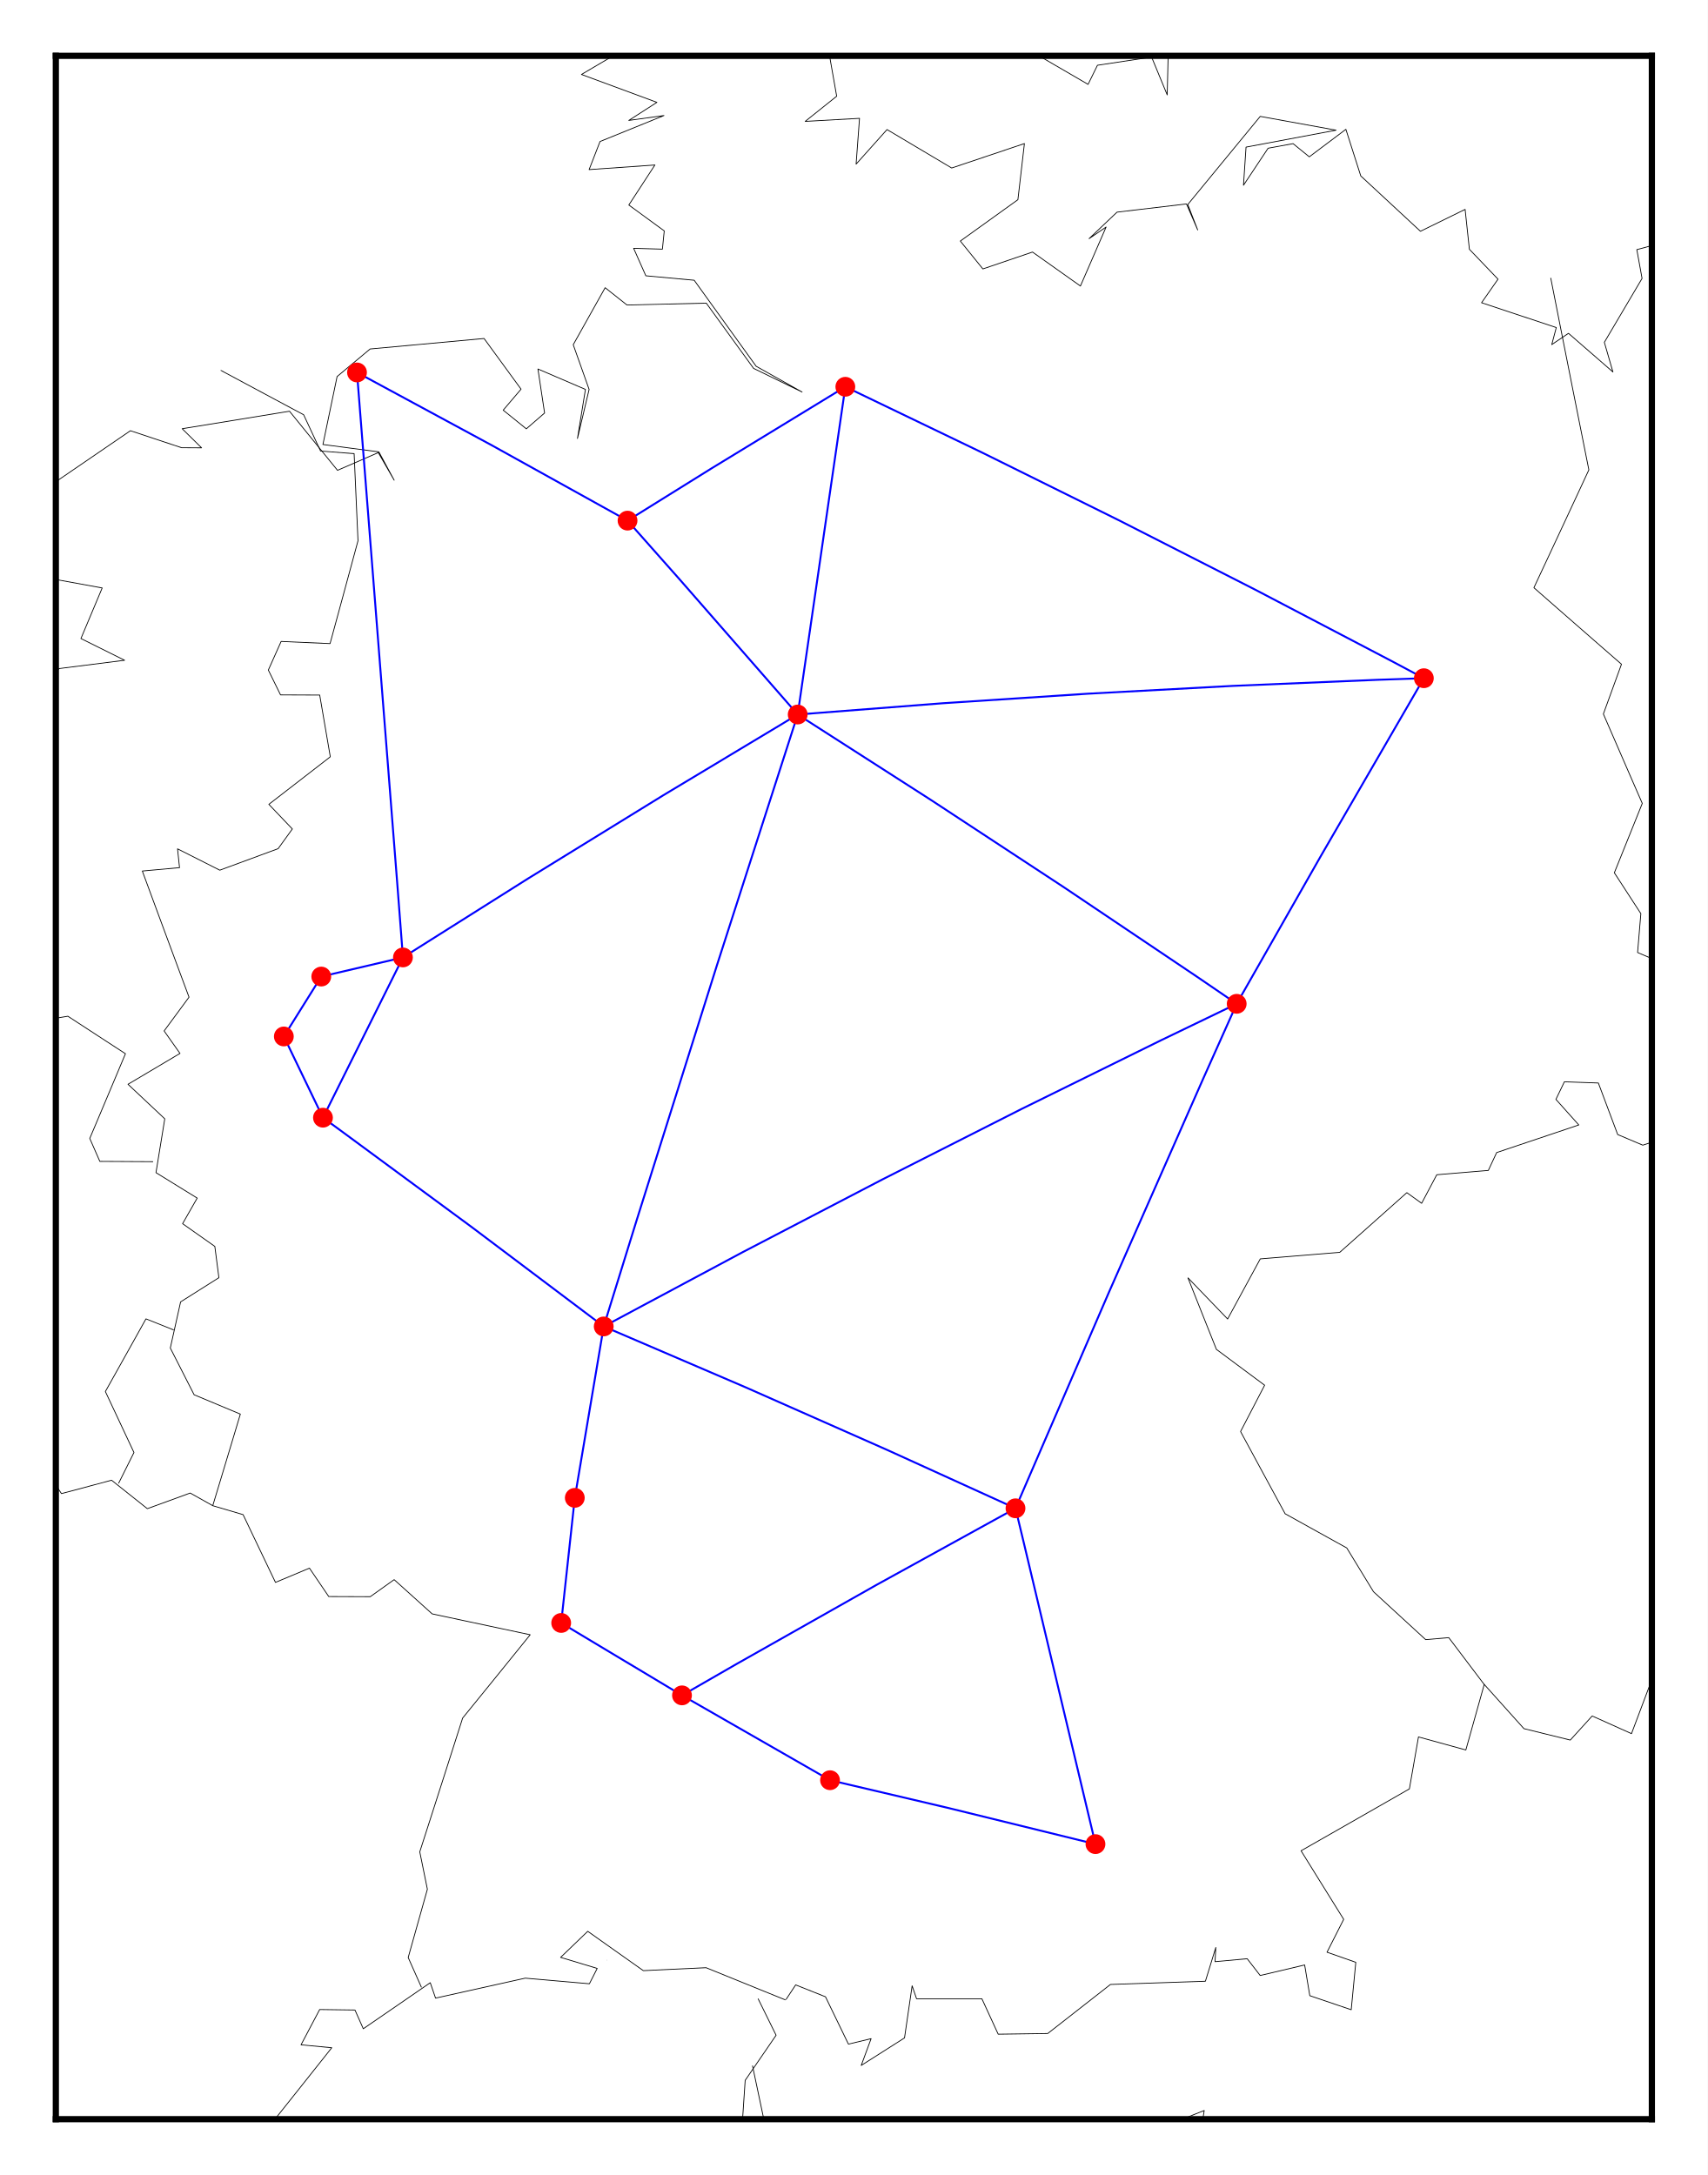
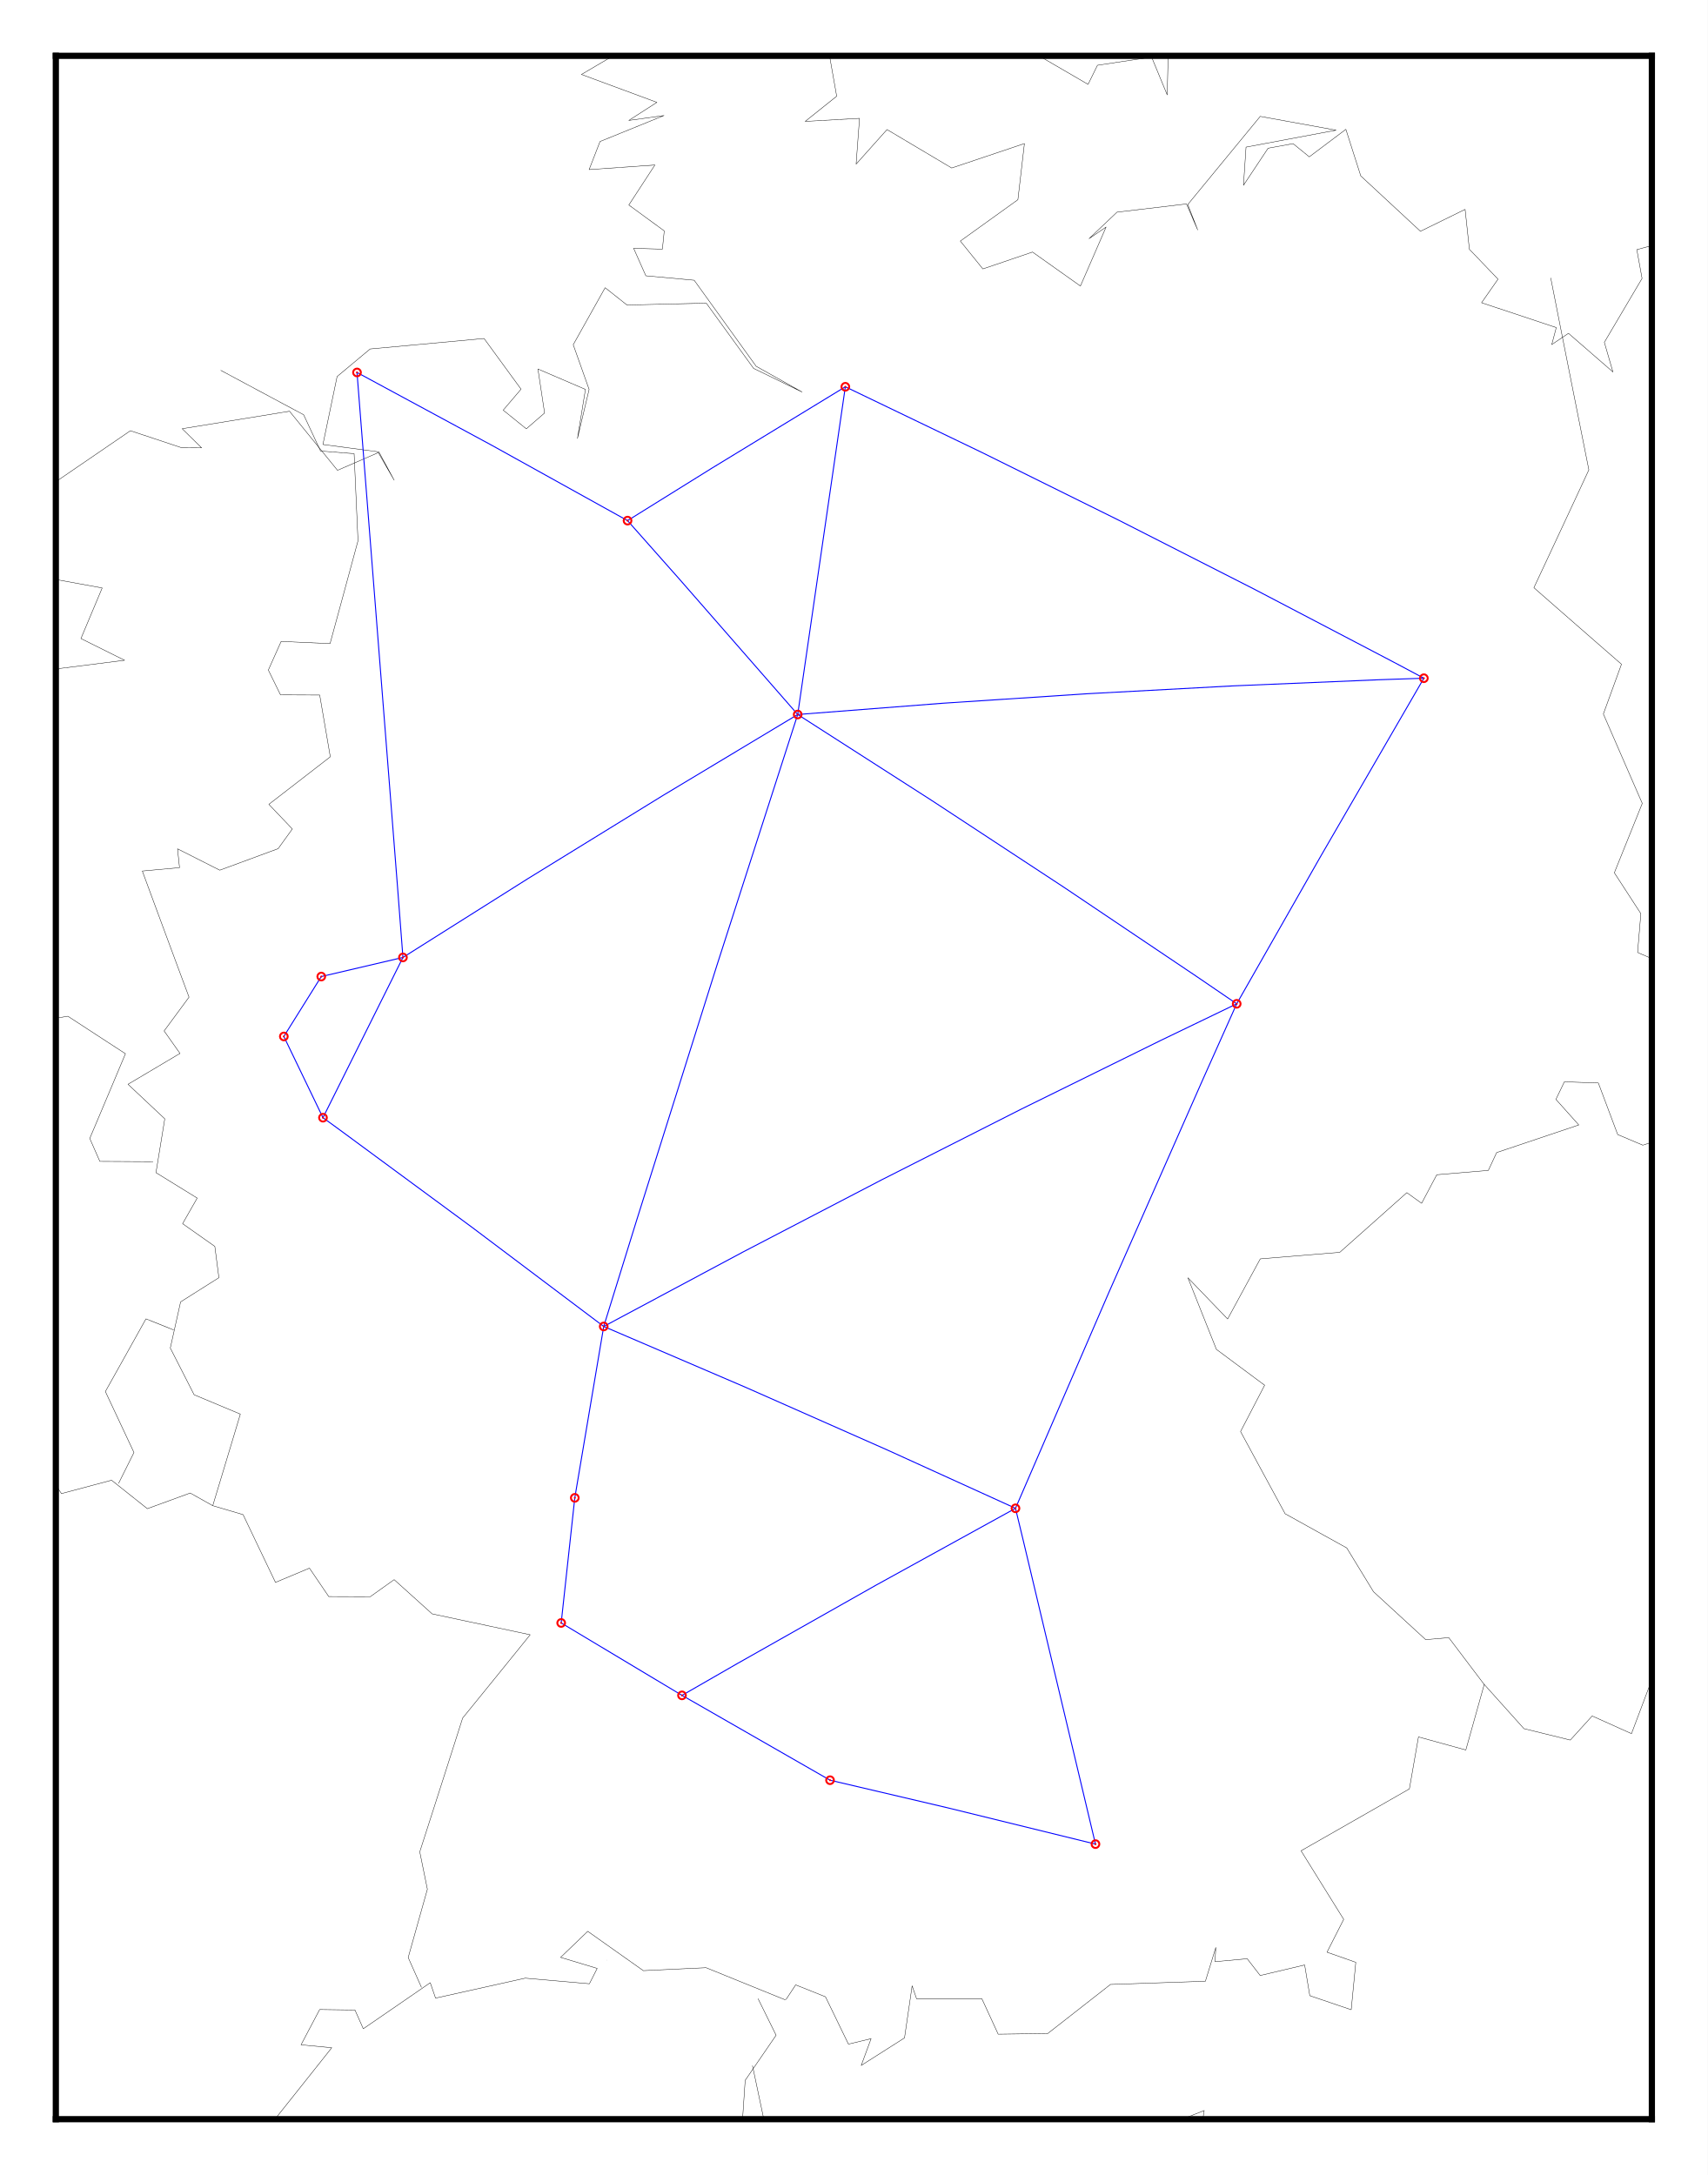
<svg xmlns="http://www.w3.org/2000/svg" xmlns:xlink="http://www.w3.org/1999/xlink" width="220.219pt" height="280.512pt" viewBox="0 0 220.219 280.512" version="1.1">
  <defs>
    <style type="text/css">*{stroke-linejoin: round; stroke-linecap: butt}</style>
  </defs>
  <g id="figure_1">
    <g id="patch_1">
      <path d="M -0 280.512  L 220.219 280.512  L 220.219 0  L -0 0  z " style="fill: #ffffff" />
    </g>
    <g id="axes_1">
      <g id="patch_2">
        <path d="M 7.2 273.312  L 213.019 273.312  L 213.019 7.2  L 7.2 7.2  z " style="fill: #ffffff" />
      </g>
      <g id="matplotlib.axis_1" />
      <g id="matplotlib.axis_2" />
      <g id="LineCollection_1">
-         <path d="M 7.2 86.588  L 7.636 86.223  L 16.068 85.156  L 10.437 82.354  L 13.179 75.829  L 7.2 74.737  " clip-path="url(#pd59addbb15)" style="fill: none; stroke: #000000; stroke-width: 0.1" />
-         <path d="M 7.2 62.156  L 7.218 62.117  L 16.818 55.551  L 23.418 57.742  L 25.995 57.758  L 23.492 55.292  L 37.334 53.036  L 43.524 60.657  L 48.784 58.373  L 50.831 61.931  L 48.858 58.281  L 41.643 57.327  L 43.471 48.563  L 47.731 45.007  L 62.423 43.655  L 67.193 50.191  L 64.891 52.898  L 67.871 55.307  L 70.228 53.266  L 69.371 47.59  L 75.495 50.222  L 74.468 56.551  L 75.97 50.223  L 73.922 44.458  L 78.037 37.105  L 80.853 39.338  L 91.081 39.098  L 97.181 47.512  L 103.435 50.561  L 97.51 47.236  L 89.52 36.143  L 83.285 35.569  L 81.712 32.026  L 85.421 32.134  L 85.66 29.781  L 81.091 26.441  L 84.455 21.28  L 75.97 21.874  L 77.377 18.251  L 85.623 14.901  L 81.089 15.531  L 84.711 13.201  L 74.982 9.603  L 78.896 7.297  L 78.868 7.2  " clip-path="url(#pd59addbb15)" style="fill: none; stroke: #000000; stroke-width: 0.1" />
-         <path d="M 106.976 7.2  L 107.896 12.411  L 103.835 15.656  L 110.84 15.263  L 110.401 21.168  L 114.387 16.709  L 122.726 21.668  L 132.105 18.516  L 131.266 25.754  L 123.841 31.089  L 126.747 34.684  L 133.149 32.507  L 139.328 36.889  L 142.638 29.282  L 140.444 30.778  L 144.046 27.362  L 153.005 26.301  L 154.45 29.655  L 153.171 26.378  L 162.516 15.011  L 172.297 16.789  L 160.685 18.973  L 160.356 23.893  L 163.53 19.115  L 166.753 18.526  L 168.841 20.227  L 173.559 16.678  L 175.479 22.688  L 183.176 29.829  L 188.936 27.004  L 189.487 32.149  L 193.179 36.004  L 191.057 39.044  L 200.693 42.246  L 200.109 44.442  L 202.266 42.989  L 207.998 47.973  L 206.891 44.148  L 211.754 35.911  L 211.08 32.195  L 213.019 31.669  " clip-path="url(#pd59addbb15)" style="fill: none; stroke: #000000; stroke-width: 0.1" />
-         <path d="M 150.639 7.2  L 150.52 12.239  L 148.441 7.2  " clip-path="url(#pd59addbb15)" style="fill: none; stroke: #000000; stroke-width: 0.1" />
-         <path d="M 147.968 7.2  L 148.088 7.422  L 141.523 8.418  L 140.315 10.882  L 133.987 7.2  " clip-path="url(#pd59addbb15)" style="fill: none; stroke: #000000; stroke-width: 0.1" />
+         <path d="M 7.2 86.588  L 7.636 86.223  L 16.068 85.156  L 10.437 82.354  L 13.179 75.829  L 7.2 74.737  " clip-path="url(#p6d751de132)" style="fill: none; stroke: #000000; stroke-width: 0.05" />
+         <path d="M 7.2 62.156  L 7.218 62.117  L 16.818 55.551  L 23.418 57.742  L 25.995 57.758  L 23.492 55.292  L 37.334 53.036  L 43.524 60.657  L 48.784 58.373  L 50.831 61.931  L 48.858 58.281  L 41.643 57.327  L 43.471 48.563  L 47.731 45.007  L 62.423 43.655  L 67.193 50.191  L 64.891 52.898  L 67.871 55.307  L 70.228 53.266  L 69.371 47.59  L 75.495 50.222  L 74.468 56.551  L 75.97 50.223  L 73.922 44.458  L 78.037 37.105  L 80.853 39.338  L 91.081 39.098  L 97.181 47.512  L 103.435 50.561  L 97.51 47.236  L 89.52 36.143  L 83.285 35.569  L 81.712 32.026  L 85.421 32.134  L 85.66 29.781  L 81.091 26.441  L 84.455 21.28  L 75.97 21.874  L 77.377 18.251  L 85.623 14.901  L 81.089 15.531  L 84.711 13.201  L 74.982 9.603  L 78.896 7.297  L 78.868 7.2  " clip-path="url(#p6d751de132)" style="fill: none; stroke: #000000; stroke-width: 0.05" />
+         <path d="M 106.976 7.2  L 107.896 12.411  L 103.835 15.656  L 110.84 15.263  L 110.401 21.168  L 114.387 16.709  L 122.726 21.668  L 132.105 18.516  L 131.266 25.754  L 123.841 31.089  L 126.747 34.684  L 133.149 32.507  L 139.328 36.889  L 142.638 29.282  L 140.444 30.778  L 144.046 27.362  L 153.005 26.301  L 154.45 29.655  L 153.171 26.378  L 162.516 15.011  L 172.297 16.789  L 160.685 18.973  L 160.356 23.893  L 163.53 19.115  L 166.753 18.526  L 168.841 20.227  L 173.559 16.678  L 175.479 22.688  L 183.176 29.829  L 188.936 27.004  L 189.487 32.149  L 193.179 36.004  L 191.057 39.044  L 200.693 42.246  L 200.109 44.442  L 202.266 42.989  L 207.998 47.973  L 206.891 44.148  L 211.754 35.911  L 211.08 32.195  L 213.019 31.669  " clip-path="url(#p6d751de132)" style="fill: none; stroke: #000000; stroke-width: 0.05" />
+         <path d="M 150.639 7.2  L 150.52 12.239  L 148.441 7.2  " clip-path="url(#p6d751de132)" style="fill: none; stroke: #000000; stroke-width: 0.05" />
+         <path d="M 147.968 7.2  L 148.088 7.422  L 141.523 8.418  L 140.315 10.882  L 133.987 7.2  " clip-path="url(#p6d751de132)" style="fill: none; stroke: #000000; stroke-width: 0.05" />
      </g>
      <g id="LineCollection_2">
-         <path d="M 153.196 164.804  L 158.31 170.113  L 162.521 162.358  L 163.836 162.25  L 165.151 162.142  L 166.465 162.034  L 167.78 161.926  L 169.095 161.818  L 170.41 161.711  L 171.724 161.602  L 172.767 161.517  L 173.913 160.5  L 175.059 159.481  L 176.205 158.463  L 177.351 157.443  L 178.497 156.423  L 179.643 155.403  L 180.789 154.382  L 181.422 153.817  L 183.33 155.191  L 185.28 151.509  L 186.595 151.398  L 187.91 151.288  L 189.224 151.178  L 190.539 151.067  L 191.854 150.957  L 191.93 150.951  L 193.003 148.648  L 194.291 148.215  L 195.578 147.783  L 196.866 147.35  L 198.154 146.917  L 199.442 146.484  L 200.73 146.05  L 202.018 145.618  L 203.305 145.184  L 203.596 145.086  L 200.646 141.788  L 201.737 139.52  L 206.119 139.676  L 208.612 146.323  L 211.849 147.693  L 213.019 147.311  " clip-path="url(#pd59addbb15)" style="fill: none; stroke: #000000; stroke-width: 0.1" />
-         <path d="M 54.352 256.318  L 52.639 252.464  L 55.114 243.656  L 54.132 238.833  L 54.704 237.056  L 55.276 235.277  L 55.848 233.496  L 56.42 231.713  L 56.993 229.928  L 57.565 228.142  L 58.137 226.353  L 58.709 224.563  L 59.281 222.771  L 59.66 221.58  L 60.682 220.323  L 61.704 219.065  L 62.726 217.807  L 63.748 216.547  L 64.77 215.286  L 65.791 214.025  L 66.813 212.762  L 67.835 211.499  L 68.37 210.836  L 67.067 210.559  L 65.763 210.281  L 64.459 210.003  L 63.155 209.725  L 61.851 209.447  L 60.547 209.169  L 59.243 208.891  L 57.94 208.613  L 56.636 208.335  L 55.729 208.142  L 50.829 203.728  L 47.745 205.927  L 42.393 205.908  L 39.906 202.245  L 35.524 204.082  L 34.746 202.457  L 33.968 200.831  L 33.19 199.203  L 32.412 197.573  L 31.634 195.941  L 31.349 195.344  L 27.436 194.191  L 27.991 192.353  L 28.547 190.514  L 29.102 188.672  L 29.657 186.829  L 30.213 184.983  L 30.768 183.135  L 30.995 182.38  L 25.034 179.885  L 21.962 173.858  L 23.291 167.904  L 28.228 164.785  L 27.704 160.751  L 23.547 157.82  L 25.43 154.519  L 20.115 151.239  L 21.249 144.294  L 16.507 139.84  L 17.741 139.109  L 18.974 138.377  L 20.208 137.645  L 21.442 136.912  L 22.675 136.179  L 23.212 135.861  L 21.164 132.962  L 24.376 128.604  L 23.702 126.792  L 23.028 124.978  L 22.354 123.161  L 21.68 121.342  L 21.006 119.522  L 20.332 117.699  L 19.658 115.874  L 18.984 114.047  L 18.354 112.337  L 23.151 111.903  L 22.895 109.474  L 28.344 112.228  L 29.628 111.755  L 30.911 111.282  L 32.195 110.808  L 33.479 110.335  L 34.762 109.861  L 35.865 109.455  L 37.7 106.914  L 34.67 103.734  L 35.86 102.816  L 37.049 101.897  L 38.239 100.977  L 39.428 100.057  L 40.617 99.136  L 41.807 98.215  L 42.594 97.605  L 41.229 89.643  L 36.176 89.622  L 34.604 86.418  L 36.255 82.725  L 42.564 83.006  L 43.103 81.026  L 43.643 79.043  L 44.183 77.058  L 44.722 75.07  L 45.262 73.08  L 45.802 71.087  L 46.166 69.742  L 46.069 67.558  L 45.971 65.371  L 45.874 63.181  L 45.776 60.989  L 45.679 58.793  L 45.666 58.508  L 41.339 58.171  L 39.157 53.49  L 37.902 52.819  L 36.648 52.148  L 35.393 51.476  L 34.139 50.804  L 32.884 50.132  L 31.63 49.459  L 30.376 48.786  L 29.121 48.113  L 28.46 47.758  " clip-path="url(#pd59addbb15)" style="fill: none; stroke: #000000; stroke-width: 0.1" />
-         <path d="M 95.76 273.312  L 96.097 268.303  L 100.083 262.487  L 97.755 257.763  " clip-path="url(#pd59addbb15)" style="fill: none; stroke: #000000; stroke-width: 0.1" />
-         <path d="M 101.357 257.888  L 102.607 255.992  L 106.452 257.528  L 109.41 263.632  L 112.334 262.928  L 111.06 266.382  L 116.644 262.831  L 117.625 256.11  L 118.197 257.781  L 119.514 257.781  L 120.831 257.781  L 122.147 257.781  L 123.464 257.781  L 124.78 257.781  L 126.097 257.781  L 126.621 257.781  L 128.723 262.351  L 135.111 262.264  L 136.275 261.355  L 137.439 260.446  L 138.603 259.536  L 139.767 258.625  L 140.931 257.715  L 142.095 256.804  L 143.201 255.937  L 144.517 255.893  L 145.833 255.848  L 147.149 255.804  L 148.466 255.76  L 149.782 255.715  L 151.098 255.671  L 152.414 255.626  L 153.73 255.582  L 155.047 255.537  L 155.445 255.524  L 156.785 251.167  L 156.689 252.999  L 160.834 252.618  L 162.51 254.782  L 168.244 253.423  L 168.908 257.385  L 174.249 259.198  L 174.839 253.081  L 171.127 251.777  L 173.279 247.538  L 172.383 246.1  L 171.487 244.661  L 170.591 243.22  L 169.695 241.779  L 168.799 240.336  L 167.902 238.892  L 167.781 238.695  L 169.011 237.994  L 170.242 237.292  L 171.472 236.591  L 172.703 235.888  L 173.933 235.186  L 175.164 234.483  L 176.394 233.78  L 177.625 233.076  L 178.855 232.373  L 180.086 231.669  L 181.316 230.964  L 181.751 230.715  L 182.921 224.014  L 189.03 225.697  L 191.399 217.249  L 186.829 211.209  L 183.853 211.466  L 182.725 210.432  L 181.597 209.397  L 180.469 208.362  L 179.341 207.326  L 178.213 206.289  L 177.119 205.284  L 173.674 199.64  L 172.436 198.954  L 171.198 198.267  L 169.96 197.581  L 168.722 196.894  L 167.483 196.206  L 166.245 195.518  L 165.727 195.23  L 164.882 193.676  L 164.038 192.121  L 163.194 190.564  L 162.349 189.006  L 161.505 187.446  L 160.66 185.885  L 159.98 184.626  L 163.083 178.653  L 161.895 177.771  L 160.707 176.888  L 159.519 176.005  L 158.332 175.121  L 157.144 174.237  L 156.864 174.029  L 156.169 172.286  L 155.474 170.542  L 154.779 168.796  L 154.084 167.048  L 153.389 165.298  L 153.189 164.793  " clip-path="url(#pd59addbb15)" style="fill: none; stroke: #000000; stroke-width: 0.1" />
-         <path d="M 35.457 273.312  L 35.909 272.745  L 36.91 271.489  L 37.911 270.232  L 38.912 268.974  L 39.913 267.714  L 40.914 266.454  L 41.915 265.194  L 42.783 264.099  L 38.821 263.721  L 41.223 259.171  L 45.776 259.234  L 46.848 261.65  L 48.043 260.83  L 49.237 260.01  L 50.431 259.19  L 51.625 258.369  L 52.819 257.548  L 54.013 256.726  L 55.207 255.904  L 55.485 255.712  L 56.168 257.7  L 57.47 257.41  L 58.772 257.121  L 60.074 256.831  L 61.376 256.541  L 62.678 256.251  L 63.98 255.961  L 65.282 255.671  L 66.584 255.381  L 67.737 255.125  L 69.051 255.24  L 70.365 255.354  L 71.679 255.47  L 72.994 255.584  L 74.308 255.699  L 75.622 255.814  L 76.008 255.848  L 77.013 253.867  L 72.296 252.446  L 75.794 249.082  L 76.983 249.925  L 78.171 250.767  L 79.36 251.609  L 80.549 252.45  L 81.737 253.291  L 82.926 254.131  L 82.962 254.157  L 84.278 254.095  L 85.594 254.033  L 86.91 253.972  L 88.226 253.909  L 89.541 253.848  L 90.857 253.786  L 91.056 253.777  L 92.326 254.293  L 93.596 254.809  L 94.866 255.325  L 96.136 255.841  L 97.405 256.356  L 98.675 256.871  L 99.945 257.386  L 101.215 257.902  L 101.296 257.935  " clip-path="url(#pd59addbb15)" style="fill: none; stroke: #000000; stroke-width: 0.1" />
-         <path d="M 27.436 194.191  L 24.528 192.558  L 19 194.575  L 14.386 190.905  L 7.925 192.633  L 7.2 191.541  " clip-path="url(#pd59addbb15)" style="fill: none; stroke: #000000; stroke-width: 0.1" />
-         <path d="M 155.112 273.312  L 155.292 272.193  L 154.022 272.698  L 152.751 273.203  L 152.476 273.312  " clip-path="url(#pd59addbb15)" style="fill: none; stroke: #000000; stroke-width: 0.1" />
-         <path d="M 213.019 123.635  L 211.178 122.844  L 211.599 117.83  L 208.18 112.564  L 208.899 110.779  L 209.619 108.993  L 210.339 107.205  L 211.059 105.415  L 211.779 103.622  L 211.782 103.615  L 211.02 101.868  L 210.257 100.118  L 209.495 98.367  L 208.733 96.614  L 207.971 94.86  L 207.208 93.103  L 206.766 92.081  L 209.1 85.666  L 207.936 84.652  L 206.773 83.638  L 205.609 82.623  L 204.446 81.607  L 203.282 80.591  L 202.119 79.574  L 200.955 78.556  L 199.792 77.537  L 198.628 76.518  L 197.806 75.798  L 198.613 74.074  L 199.42 72.35  L 200.227 70.623  L 201.034 68.894  L 201.841 67.163  L 202.648 65.431  L 203.455 63.697  L 204.262 61.96  L 204.894 60.598  L 204.476 58.51  L 204.059 56.418  L 203.641 54.324  L 203.223 52.227  L 202.805 50.128  L 202.387 48.026  L 201.969 45.92  L 201.551 43.812  L 201.133 41.701  L 200.716 39.587  L 200.298 37.471  L 199.976 35.838  " clip-path="url(#pd59addbb15)" style="fill: none; stroke: #000000; stroke-width: 0.1" />
-         <path d="M 191.375 217.211  L 196.52 222.945  L 202.499 224.419  L 205.321 221.312  L 210.392 223.59  L 212.928 216.86  L 213.019 216.869  " clip-path="url(#pd59addbb15)" style="fill: none; stroke: #000000; stroke-width: 0.1" />
-         <path d="M 19.744 149.824  L 18.427 149.816  L 17.111 149.809  L 15.794 149.801  L 14.478 149.794  L 13.161 149.787  L 12.874 149.785  L 11.576 146.825  L 12.309 145.091  L 13.041 143.355  L 13.773 141.618  L 14.506 139.879  L 15.238 138.138  L 15.97 136.395  L 16.178 135.9  L 14.959 135.106  L 13.74 134.313  L 12.521 133.519  L 11.302 132.724  L 10.083 131.93  L 8.864 131.134  L 8.754 131.062  L 7.2 131.321  " clip-path="url(#pd59addbb15)" style="fill: none; stroke: #000000; stroke-width: 0.1" />
-         <path d="M 22.407 171.53  L 18.823 170.094  L 17.959 171.644  L 17.096 173.193  L 16.232 174.74  L 15.368 176.287  L 14.504 177.831  L 13.64 179.374  L 13.588 179.468  L 17.275 187.331  L 15.288 191.319  " clip-path="url(#pd59addbb15)" style="fill: none; stroke: #000000; stroke-width: 0.1" />
-         <path d="M 98.468 273.178  L 97.036 266.4  " clip-path="url(#pd59addbb15)" style="fill: none; stroke: #000000; stroke-width: 0.1" />
-         <path d="M 78.293 252.799  L 78.311 252.799  " clip-path="url(#pd59addbb15)" style="fill: none; stroke: #000000; stroke-width: 0.1" />
+         <path d="M 153.196 164.804  L 158.31 170.113  L 162.521 162.358  L 163.836 162.25  L 165.151 162.142  L 166.465 162.034  L 167.78 161.926  L 169.095 161.818  L 170.41 161.711  L 171.724 161.602  L 172.767 161.517  L 173.913 160.5  L 175.059 159.481  L 176.205 158.463  L 177.351 157.443  L 178.497 156.423  L 179.643 155.403  L 180.789 154.382  L 181.422 153.817  L 183.33 155.191  L 185.28 151.509  L 186.595 151.398  L 187.91 151.288  L 189.224 151.178  L 190.539 151.067  L 191.854 150.957  L 191.93 150.951  L 193.003 148.648  L 194.291 148.215  L 195.578 147.783  L 196.866 147.35  L 198.154 146.917  L 199.442 146.484  L 200.73 146.05  L 202.018 145.618  L 203.305 145.184  L 203.596 145.086  L 200.646 141.788  L 201.737 139.52  L 206.119 139.676  L 208.612 146.323  L 211.849 147.693  L 213.019 147.311  " clip-path="url(#p6d751de132)" style="fill: none; stroke: #000000; stroke-width: 0.05" />
+         <path d="M 54.352 256.318  L 52.639 252.464  L 55.114 243.656  L 54.132 238.833  L 54.704 237.056  L 55.276 235.277  L 55.848 233.496  L 56.42 231.713  L 56.993 229.928  L 57.565 228.142  L 58.137 226.353  L 58.709 224.563  L 59.281 222.771  L 59.66 221.58  L 60.682 220.323  L 61.704 219.065  L 62.726 217.807  L 63.748 216.547  L 64.77 215.286  L 65.791 214.025  L 66.813 212.762  L 67.835 211.499  L 68.37 210.836  L 67.067 210.559  L 65.763 210.281  L 64.459 210.003  L 63.155 209.725  L 61.851 209.447  L 60.547 209.169  L 59.243 208.891  L 57.94 208.613  L 56.636 208.335  L 55.729 208.142  L 50.829 203.728  L 47.745 205.927  L 42.393 205.908  L 39.906 202.245  L 35.524 204.082  L 34.746 202.457  L 33.968 200.831  L 33.19 199.203  L 32.412 197.573  L 31.634 195.941  L 31.349 195.344  L 27.436 194.191  L 27.991 192.353  L 28.547 190.514  L 29.102 188.672  L 29.657 186.829  L 30.213 184.983  L 30.768 183.135  L 30.995 182.38  L 25.034 179.885  L 21.962 173.858  L 23.291 167.904  L 28.228 164.785  L 27.704 160.751  L 23.547 157.82  L 25.43 154.519  L 20.115 151.239  L 21.249 144.294  L 16.507 139.84  L 17.741 139.109  L 18.974 138.377  L 20.208 137.645  L 21.442 136.912  L 22.675 136.179  L 23.212 135.861  L 21.164 132.962  L 24.376 128.604  L 23.702 126.792  L 23.028 124.978  L 22.354 123.161  L 21.68 121.342  L 21.006 119.522  L 20.332 117.699  L 19.658 115.874  L 18.984 114.047  L 18.354 112.337  L 23.151 111.903  L 22.895 109.474  L 28.344 112.228  L 29.628 111.755  L 30.911 111.282  L 32.195 110.808  L 33.479 110.335  L 34.762 109.861  L 35.865 109.455  L 37.7 106.914  L 34.67 103.734  L 35.86 102.816  L 37.049 101.897  L 38.239 100.977  L 39.428 100.057  L 40.617 99.136  L 41.807 98.215  L 42.594 97.605  L 41.229 89.643  L 36.176 89.622  L 34.604 86.418  L 36.255 82.725  L 42.564 83.006  L 43.103 81.026  L 43.643 79.043  L 44.183 77.058  L 44.722 75.07  L 45.262 73.08  L 45.802 71.087  L 46.166 69.742  L 46.069 67.558  L 45.971 65.371  L 45.874 63.181  L 45.776 60.989  L 45.679 58.793  L 45.666 58.508  L 41.339 58.171  L 39.157 53.49  L 37.902 52.819  L 36.648 52.148  L 35.393 51.476  L 34.139 50.804  L 32.884 50.132  L 31.63 49.459  L 30.376 48.786  L 29.121 48.113  L 28.46 47.758  " clip-path="url(#p6d751de132)" style="fill: none; stroke: #000000; stroke-width: 0.05" />
+         <path d="M 95.76 273.312  L 96.097 268.303  L 100.083 262.487  L 97.755 257.763  " clip-path="url(#p6d751de132)" style="fill: none; stroke: #000000; stroke-width: 0.05" />
+         <path d="M 101.357 257.888  L 102.607 255.992  L 106.452 257.528  L 109.41 263.632  L 112.334 262.928  L 111.06 266.382  L 116.644 262.831  L 117.625 256.11  L 118.197 257.781  L 119.514 257.781  L 120.831 257.781  L 122.147 257.781  L 123.464 257.781  L 124.78 257.781  L 126.097 257.781  L 126.621 257.781  L 128.723 262.351  L 135.111 262.264  L 136.275 261.355  L 137.439 260.446  L 138.603 259.536  L 139.767 258.625  L 140.931 257.715  L 142.095 256.804  L 143.201 255.937  L 144.517 255.893  L 145.833 255.848  L 147.149 255.804  L 148.466 255.76  L 149.782 255.715  L 151.098 255.671  L 152.414 255.626  L 153.73 255.582  L 155.047 255.537  L 155.445 255.524  L 156.785 251.167  L 156.689 252.999  L 160.834 252.618  L 162.51 254.782  L 168.244 253.423  L 168.908 257.385  L 174.249 259.198  L 174.839 253.081  L 171.127 251.777  L 173.279 247.538  L 172.383 246.1  L 171.487 244.661  L 170.591 243.22  L 169.695 241.779  L 168.799 240.336  L 167.902 238.892  L 167.781 238.695  L 169.011 237.994  L 170.242 237.292  L 171.472 236.591  L 172.703 235.888  L 173.933 235.186  L 175.164 234.483  L 176.394 233.78  L 177.625 233.076  L 178.855 232.373  L 180.086 231.669  L 181.316 230.964  L 181.751 230.715  L 182.921 224.014  L 189.03 225.697  L 191.399 217.249  L 186.829 211.209  L 183.853 211.466  L 182.725 210.432  L 181.597 209.397  L 180.469 208.362  L 179.341 207.326  L 178.213 206.289  L 177.119 205.284  L 173.674 199.64  L 172.436 198.954  L 171.198 198.267  L 169.96 197.581  L 168.722 196.894  L 167.483 196.206  L 166.245 195.518  L 165.727 195.23  L 164.882 193.676  L 164.038 192.121  L 163.194 190.564  L 162.349 189.006  L 161.505 187.446  L 160.66 185.885  L 159.98 184.626  L 163.083 178.653  L 161.895 177.771  L 160.707 176.888  L 159.519 176.005  L 158.332 175.121  L 157.144 174.237  L 156.864 174.029  L 156.169 172.286  L 155.474 170.542  L 154.779 168.796  L 154.084 167.048  L 153.389 165.298  L 153.189 164.793  " clip-path="url(#p6d751de132)" style="fill: none; stroke: #000000; stroke-width: 0.05" />
+         <path d="M 35.457 273.312  L 35.909 272.745  L 36.91 271.489  L 37.911 270.232  L 38.912 268.974  L 39.913 267.714  L 40.914 266.454  L 41.915 265.194  L 42.783 264.099  L 38.821 263.721  L 41.223 259.171  L 45.776 259.234  L 46.848 261.65  L 48.043 260.83  L 49.237 260.01  L 50.431 259.19  L 51.625 258.369  L 52.819 257.548  L 54.013 256.726  L 55.207 255.904  L 55.485 255.712  L 56.168 257.7  L 57.47 257.41  L 58.772 257.121  L 60.074 256.831  L 61.376 256.541  L 62.678 256.251  L 63.98 255.961  L 65.282 255.671  L 66.584 255.381  L 67.737 255.125  L 69.051 255.24  L 70.365 255.354  L 71.679 255.47  L 72.994 255.584  L 74.308 255.699  L 75.622 255.814  L 76.008 255.848  L 77.013 253.867  L 72.296 252.446  L 75.794 249.082  L 76.983 249.925  L 78.171 250.767  L 79.36 251.609  L 80.549 252.45  L 81.737 253.291  L 82.926 254.131  L 82.962 254.157  L 84.278 254.095  L 85.594 254.033  L 86.91 253.972  L 88.226 253.909  L 89.541 253.848  L 90.857 253.786  L 91.056 253.777  L 92.326 254.293  L 93.596 254.809  L 94.866 255.325  L 96.136 255.841  L 97.405 256.356  L 98.675 256.871  L 99.945 257.386  L 101.215 257.902  L 101.296 257.935  " clip-path="url(#p6d751de132)" style="fill: none; stroke: #000000; stroke-width: 0.05" />
+         <path d="M 27.436 194.191  L 24.528 192.558  L 19 194.575  L 14.386 190.905  L 7.925 192.633  L 7.2 191.541  " clip-path="url(#p6d751de132)" style="fill: none; stroke: #000000; stroke-width: 0.05" />
+         <path d="M 155.112 273.312  L 155.292 272.193  L 154.022 272.698  L 152.751 273.203  L 152.476 273.312  " clip-path="url(#p6d751de132)" style="fill: none; stroke: #000000; stroke-width: 0.05" />
+         <path d="M 213.019 123.635  L 211.178 122.844  L 211.599 117.83  L 208.18 112.564  L 208.899 110.779  L 209.619 108.993  L 210.339 107.205  L 211.059 105.415  L 211.779 103.622  L 211.782 103.615  L 211.02 101.868  L 210.257 100.118  L 209.495 98.367  L 208.733 96.614  L 207.971 94.86  L 207.208 93.103  L 206.766 92.081  L 209.1 85.666  L 207.936 84.652  L 206.773 83.638  L 205.609 82.623  L 204.446 81.607  L 203.282 80.591  L 202.119 79.574  L 200.955 78.556  L 199.792 77.537  L 198.628 76.518  L 197.806 75.798  L 198.613 74.074  L 199.42 72.35  L 200.227 70.623  L 201.034 68.894  L 201.841 67.163  L 202.648 65.431  L 203.455 63.697  L 204.262 61.96  L 204.894 60.598  L 204.476 58.51  L 204.059 56.418  L 203.641 54.324  L 203.223 52.227  L 202.805 50.128  L 202.387 48.026  L 201.969 45.92  L 201.551 43.812  L 201.133 41.701  L 200.716 39.587  L 200.298 37.471  L 199.976 35.838  " clip-path="url(#p6d751de132)" style="fill: none; stroke: #000000; stroke-width: 0.05" />
+         <path d="M 191.375 217.211  L 196.52 222.945  L 202.499 224.419  L 205.321 221.312  L 210.392 223.59  L 212.928 216.86  L 213.019 216.869  " clip-path="url(#p6d751de132)" style="fill: none; stroke: #000000; stroke-width: 0.05" />
+         <path d="M 19.744 149.824  L 18.427 149.816  L 17.111 149.809  L 15.794 149.801  L 14.478 149.794  L 13.161 149.787  L 12.874 149.785  L 11.576 146.825  L 12.309 145.091  L 13.041 143.355  L 13.773 141.618  L 14.506 139.879  L 15.238 138.138  L 15.97 136.395  L 16.178 135.9  L 14.959 135.106  L 13.74 134.313  L 12.521 133.519  L 11.302 132.724  L 10.083 131.93  L 8.864 131.134  L 8.754 131.062  L 7.2 131.321  " clip-path="url(#p6d751de132)" style="fill: none; stroke: #000000; stroke-width: 0.05" />
+         <path d="M 22.407 171.53  L 18.823 170.094  L 17.959 171.644  L 17.096 173.193  L 16.232 174.74  L 15.368 176.287  L 14.504 177.831  L 13.64 179.374  L 13.588 179.468  L 17.275 187.331  L 15.288 191.319  " clip-path="url(#p6d751de132)" style="fill: none; stroke: #000000; stroke-width: 0.05" />
+         <path d="M 98.468 273.178  L 97.036 266.4  " clip-path="url(#p6d751de132)" style="fill: none; stroke: #000000; stroke-width: 0.05" />
+         <path d="M 78.293 252.799  L 78.311 252.799  " clip-path="url(#p6d751de132)" style="fill: none; stroke: #000000; stroke-width: 0.05" />
      </g>
      <g id="LineCollection_3" />
      <g id="line2d_1">
-         <path d="M 102.869 92.151  L 121.55 90.7  L 140.263 89.469  L 159.002 88.459  L 177.763 87.67  L 183.616 87.47  L 183.616 87.47  " clip-path="url(#pd59addbb15)" style="fill: none; stroke: #0000ff; stroke-width: 0.25; stroke-linecap: square" />
+         <path d="M 102.869 92.151  L 121.55 90.7  L 140.263 89.469  L 159.002 88.459  L 177.763 87.67  L 183.616 87.47  L 183.616 87.47  " clip-path="url(#p6d751de132)" style="fill: none; stroke: #0000ff; stroke-width: 0.125; stroke-linecap: square" />
      </g>
      <g id="line2d_2">
-         <path d="M 102.869 92.151  L 87.676 74.763  L 80.926 67.146  L 80.926 67.146  " clip-path="url(#pd59addbb15)" style="fill: none; stroke: #0000ff; stroke-width: 0.25; stroke-linecap: square" />
+         <path d="M 102.869 92.151  L 87.676 74.763  L 80.926 67.146  L 80.926 67.146  " clip-path="url(#p6d751de132)" style="fill: none; stroke: #0000ff; stroke-width: 0.125; stroke-linecap: square" />
      </g>
      <g id="line2d_3">
-         <path d="M 102.869 92.151  L 85.508 102.584  L 68.121 113.292  L 51.962 123.481  L 51.962 123.481  " clip-path="url(#pd59addbb15)" style="fill: none; stroke: #0000ff; stroke-width: 0.25; stroke-linecap: square" />
+         <path d="M 102.869 92.151  L 85.508 102.584  L 68.121 113.292  L 51.962 123.481  L 51.962 123.481  " clip-path="url(#p6d751de132)" style="fill: none; stroke: #0000ff; stroke-width: 0.125; stroke-linecap: square" />
      </g>
      <g id="line2d_4">
-         <path d="M 102.869 92.151  L 92.467 124.451  L 82.109 157.348  L 77.854 171.074  L 77.854 171.074  " clip-path="url(#pd59addbb15)" style="fill: none; stroke: #0000ff; stroke-width: 0.25; stroke-linecap: square" />
+         <path d="M 102.869 92.151  L 92.467 124.451  L 82.109 157.348  L 77.854 171.074  L 77.854 171.074  " clip-path="url(#p6d751de132)" style="fill: none; stroke: #0000ff; stroke-width: 0.125; stroke-linecap: square" />
      </g>
      <g id="line2d_5">
-         <path d="M 102.869 92.151  L 109.012 49.883  L 109.012 49.883  " clip-path="url(#pd59addbb15)" style="fill: none; stroke: #0000ff; stroke-width: 0.25; stroke-linecap: square" />
+         <path d="M 102.869 92.151  L 109.012 49.883  L 109.012 49.883  " clip-path="url(#p6d751de132)" style="fill: none; stroke: #0000ff; stroke-width: 0.125; stroke-linecap: square" />
      </g>
      <g id="line2d_6">
-         <path d="M 102.869 92.151  L 120.087 103.195  L 137.208 114.439  L 154.366 125.974  L 159.48 129.463  L 159.48 129.463  " clip-path="url(#pd59addbb15)" style="fill: none; stroke: #0000ff; stroke-width: 0.25; stroke-linecap: square" />
+         <path d="M 102.869 92.151  L 120.087 103.195  L 137.208 114.439  L 154.366 125.974  L 159.48 129.463  L 159.48 129.463  " clip-path="url(#p6d751de132)" style="fill: none; stroke: #0000ff; stroke-width: 0.125; stroke-linecap: square" />
      </g>
      <g id="line2d_7">
-         <path d="M 77.854 171.074  L 60.849 158.271  L 43.758 145.683  L 41.649 144.149  L 41.649 144.149  " clip-path="url(#pd59addbb15)" style="fill: none; stroke: #0000ff; stroke-width: 0.25; stroke-linecap: square" />
+         <path d="M 77.854 171.074  L 60.849 158.271  L 43.758 145.683  L 41.649 144.149  L 41.649 144.149  " clip-path="url(#p6d751de132)" style="fill: none; stroke: #0000ff; stroke-width: 0.125; stroke-linecap: square" />
      </g>
      <g id="line2d_8">
-         <path d="M 77.854 171.074  L 95.811 161.473  L 113.775 152.123  L 131.739 143.024  L 149.697 134.178  L 159.48 129.463  L 159.48 129.463  " clip-path="url(#pd59addbb15)" style="fill: none; stroke: #0000ff; stroke-width: 0.25; stroke-linecap: square" />
+         <path d="M 77.854 171.074  L 95.811 161.473  L 113.775 152.123  L 131.739 143.024  L 149.697 134.178  L 159.48 129.463  L 159.48 129.463  " clip-path="url(#p6d751de132)" style="fill: none; stroke: #0000ff; stroke-width: 0.125; stroke-linecap: square" />
      </g>
      <g id="line2d_9">
-         <path d="M 77.854 171.074  L 74.124 193.178  L 74.124 193.178  " clip-path="url(#pd59addbb15)" style="fill: none; stroke: #0000ff; stroke-width: 0.25; stroke-linecap: square" />
+         <path d="M 77.854 171.074  L 74.124 193.178  L 74.124 193.178  " clip-path="url(#p6d751de132)" style="fill: none; stroke: #0000ff; stroke-width: 0.125; stroke-linecap: square" />
      </g>
      <g id="line2d_10">
-         <path d="M 77.854 171.074  L 96.165 178.93  L 114.433 187.01  L 130.955 194.528  L 130.955 194.528  " clip-path="url(#pd59addbb15)" style="fill: none; stroke: #0000ff; stroke-width: 0.25; stroke-linecap: square" />
+         <path d="M 77.854 171.074  L 96.165 178.93  L 114.433 187.01  L 130.955 194.528  L 130.955 194.528  " clip-path="url(#p6d751de132)" style="fill: none; stroke: #0000ff; stroke-width: 0.125; stroke-linecap: square" />
      </g>
      <g id="line2d_11">
-         <path d="M 109.012 49.883  L 126.631 58.36  L 144.245 67.08  L 161.848 76.042  L 179.434 85.245  L 183.616 87.47  L 183.616 87.47  " clip-path="url(#pd59addbb15)" style="fill: none; stroke: #0000ff; stroke-width: 0.25; stroke-linecap: square" />
+         <path d="M 109.012 49.883  L 126.631 58.36  L 144.245 67.08  L 161.848 76.042  L 179.434 85.245  L 183.616 87.47  L 183.616 87.47  " clip-path="url(#p6d751de132)" style="fill: none; stroke: #0000ff; stroke-width: 0.125; stroke-linecap: square" />
      </g>
      <g id="line2d_12">
-         <path d="M 109.012 49.883  L 91.779 60.393  L 80.926 67.146  L 80.926 67.146  " clip-path="url(#pd59addbb15)" style="fill: none; stroke: #0000ff; stroke-width: 0.25; stroke-linecap: square" />
+         <path d="M 109.012 49.883  L 91.779 60.393  L 80.926 67.146  L 80.926 67.146  " clip-path="url(#p6d751de132)" style="fill: none; stroke: #0000ff; stroke-width: 0.125; stroke-linecap: square" />
      </g>
      <g id="line2d_13">
-         <path d="M 46.038 48.036  L 63.458 57.451  L 80.926 67.146  L 80.926 67.146  " clip-path="url(#pd59addbb15)" style="fill: none; stroke: #0000ff; stroke-width: 0.25; stroke-linecap: square" />
+         <path d="M 46.038 48.036  L 63.458 57.451  L 80.926 67.146  L 80.926 67.146  " clip-path="url(#p6d751de132)" style="fill: none; stroke: #0000ff; stroke-width: 0.125; stroke-linecap: square" />
      </g>
      <g id="line2d_14">
-         <path d="M 46.038 48.036  L 51.254 114.264  L 51.962 123.481  L 51.962 123.481  " clip-path="url(#pd59addbb15)" style="fill: none; stroke: #0000ff; stroke-width: 0.25; stroke-linecap: square" />
+         <path d="M 46.038 48.036  L 51.254 114.264  L 51.962 123.481  L 51.962 123.481  " clip-path="url(#p6d751de132)" style="fill: none; stroke: #0000ff; stroke-width: 0.125; stroke-linecap: square" />
      </g>
      <g id="line2d_15">
-         <path d="M 183.616 87.47  L 170.338 110.39  L 159.48 129.463  L 159.48 129.463  " clip-path="url(#pd59addbb15)" style="fill: none; stroke: #0000ff; stroke-width: 0.25; stroke-linecap: square" />
+         <path d="M 183.616 87.47  L 170.338 110.39  L 159.48 129.463  L 159.48 129.463  " clip-path="url(#p6d751de132)" style="fill: none; stroke: #0000ff; stroke-width: 0.125; stroke-linecap: square" />
      </g>
      <g id="line2d_16">
-         <path d="M 141.268 237.837  L 131.981 198.787  L 130.955 194.528  L 130.955 194.528  " clip-path="url(#pd59addbb15)" style="fill: none; stroke: #0000ff; stroke-width: 0.25; stroke-linecap: square" />
+         <path d="M 141.268 237.837  L 131.981 198.787  L 130.955 194.528  L 130.955 194.528  " clip-path="url(#p6d751de132)" style="fill: none; stroke: #0000ff; stroke-width: 0.125; stroke-linecap: square" />
      </g>
      <g id="line2d_17">
-         <path d="M 141.268 237.837  L 122.188 233.152  L 107.038 229.595  L 107.038 229.595  " clip-path="url(#pd59addbb15)" style="fill: none; stroke: #0000ff; stroke-width: 0.25; stroke-linecap: square" />
+         <path d="M 141.268 237.837  L 122.188 233.152  L 107.038 229.595  L 107.038 229.595  " clip-path="url(#p6d751de132)" style="fill: none; stroke: #0000ff; stroke-width: 0.125; stroke-linecap: square" />
      </g>
      <g id="line2d_18">
-         <path d="M 107.038 229.595  L 89.049 219.277  L 87.948 218.653  L 87.948 218.653  " clip-path="url(#pd59addbb15)" style="fill: none; stroke: #0000ff; stroke-width: 0.25; stroke-linecap: square" />
+         <path d="M 107.038 229.595  L 89.049 219.277  L 87.948 218.653  L 87.948 218.653  " clip-path="url(#p6d751de132)" style="fill: none; stroke: #0000ff; stroke-width: 0.125; stroke-linecap: square" />
      </g>
      <g id="line2d_19">
-         <path d="M 130.955 194.528  L 142.984 166.712  L 155.065 139.332  L 159.48 129.463  L 159.48 129.463  " clip-path="url(#pd59addbb15)" style="fill: none; stroke: #0000ff; stroke-width: 0.25; stroke-linecap: square" />
+         <path d="M 130.955 194.528  L 142.984 166.712  L 155.065 139.332  L 159.48 129.463  L 159.48 129.463  " clip-path="url(#p6d751de132)" style="fill: none; stroke: #0000ff; stroke-width: 0.125; stroke-linecap: square" />
      </g>
      <g id="line2d_20">
-         <path d="M 130.955 194.528  L 113 204.422  L 95.047 214.57  L 87.948 218.653  L 87.948 218.653  " clip-path="url(#pd59addbb15)" style="fill: none; stroke: #0000ff; stroke-width: 0.25; stroke-linecap: square" />
+         <path d="M 130.955 194.528  L 113 204.422  L 95.047 214.57  L 87.948 218.653  L 87.948 218.653  " clip-path="url(#p6d751de132)" style="fill: none; stroke: #0000ff; stroke-width: 0.125; stroke-linecap: square" />
      </g>
      <g id="line2d_21">
-         <path d="M 87.948 218.653  L 72.369 209.313  L 72.369 209.313  " clip-path="url(#pd59addbb15)" style="fill: none; stroke: #0000ff; stroke-width: 0.25; stroke-linecap: square" />
+         <path d="M 87.948 218.653  L 72.369 209.313  L 72.369 209.313  " clip-path="url(#p6d751de132)" style="fill: none; stroke: #0000ff; stroke-width: 0.125; stroke-linecap: square" />
      </g>
      <g id="line2d_22">
-         <path d="M 72.369 209.313  L 74.124 193.178  L 74.124 193.178  " clip-path="url(#pd59addbb15)" style="fill: none; stroke: #0000ff; stroke-width: 0.25; stroke-linecap: square" />
+         <path d="M 72.369 209.313  L 74.124 193.178  L 74.124 193.178  " clip-path="url(#p6d751de132)" style="fill: none; stroke: #0000ff; stroke-width: 0.125; stroke-linecap: square" />
      </g>
      <g id="line2d_23">
-         <path d="M 41.43 125.947  L 51.962 123.481  L 51.962 123.481  " clip-path="url(#pd59addbb15)" style="fill: none; stroke: #0000ff; stroke-width: 0.25; stroke-linecap: square" />
+         <path d="M 41.43 125.947  L 51.962 123.481  L 51.962 123.481  " clip-path="url(#p6d751de132)" style="fill: none; stroke: #0000ff; stroke-width: 0.125; stroke-linecap: square" />
      </g>
      <g id="line2d_24">
-         <path d="M 41.43 125.947  L 36.603 133.673  L 36.603 133.673  " clip-path="url(#pd59addbb15)" style="fill: none; stroke: #0000ff; stroke-width: 0.25; stroke-linecap: square" />
+         <path d="M 41.43 125.947  L 36.603 133.673  L 36.603 133.673  " clip-path="url(#p6d751de132)" style="fill: none; stroke: #0000ff; stroke-width: 0.125; stroke-linecap: square" />
      </g>
      <g id="line2d_25">
-         <path d="M 51.962 123.481  L 41.649 144.149  L 41.649 144.149  " clip-path="url(#pd59addbb15)" style="fill: none; stroke: #0000ff; stroke-width: 0.25; stroke-linecap: square" />
+         <path d="M 51.962 123.481  L 41.649 144.149  L 41.649 144.149  " clip-path="url(#p6d751de132)" style="fill: none; stroke: #0000ff; stroke-width: 0.125; stroke-linecap: square" />
      </g>
      <g id="line2d_26">
-         <path d="M 36.603 133.673  L 41.649 144.149  L 41.649 144.149  " clip-path="url(#pd59addbb15)" style="fill: none; stroke: #0000ff; stroke-width: 0.25; stroke-linecap: square" />
+         <path d="M 36.603 133.673  L 41.649 144.149  L 41.649 144.149  " clip-path="url(#p6d751de132)" style="fill: none; stroke: #0000ff; stroke-width: 0.125; stroke-linecap: square" />
      </g>
      <g id="patch_3">
        <path d="M 7.2 273.312  L 7.2 7.2  " style="fill: none; stroke: #000000; stroke-width: 0.8; stroke-linejoin: miter; stroke-linecap: square" />
      </g>
      <g id="patch_4">
        <path d="M 213.019 273.312  L 213.019 7.2  " style="fill: none; stroke: #000000; stroke-width: 0.8; stroke-linejoin: miter; stroke-linecap: square" />
      </g>
      <g id="patch_5">
        <path d="M 7.2 273.312  L 213.019 273.312  " style="fill: none; stroke: #000000; stroke-width: 0.8; stroke-linejoin: miter; stroke-linecap: square" />
      </g>
      <g id="patch_6">
        <path d="M 7.2 7.2  L 213.019 7.2  " style="fill: none; stroke: #000000; stroke-width: 0.8; stroke-linejoin: miter; stroke-linecap: square" />
      </g>
      <g id="PathCollection_1">
        <defs>
-           <path id="mc9940ac8af" d="M 0 0.777  C 0.206 0.777 0.404 0.695 0.55 0.55  C 0.695 0.404 0.777 0.206 0.777 0  C 0.777 -0.206 0.695 -0.404 0.55 -0.55  C 0.404 -0.695 0.206 -0.777 0 -0.777  C -0.206 -0.777 -0.404 -0.695 -0.55 -0.55  C -0.695 -0.404 -0.777 -0.206 -0.777 0  C -0.777 0.206 -0.695 0.404 -0.55 0.55  C -0.404 0.695 -0.206 0.777 0 0.777  z " style="stroke: #ff0000" />
+           <path id="m5e025d1f60" d="M 0 0.125  C 0.033 0.125 0.065 0.112 0.088 0.088  C 0.112 0.065 0.125 0.033 0.125 0  C 0.125 -0.033 0.112 -0.065 0.088 -0.088  C 0.065 -0.112 0.033 -0.125 0 -0.125  C -0.033 -0.125 -0.065 -0.112 -0.088 -0.088  C -0.112 -0.065 -0.125 -0.033 -0.125 0  C -0.125 0.033 -0.112 0.065 -0.088 0.088  C -0.065 0.112 -0.033 0.125 0 0.125  z " style="stroke: #ff0000" />
        </defs>
-         <g clip-path="url(#pd59addbb15)">
-           <use xlink:href="#mc9940ac8af" x="102.869" y="92.151" style="fill: #ff0000; stroke: #ff0000" />
-           <use xlink:href="#mc9940ac8af" x="77.854" y="171.074" style="fill: #ff0000; stroke: #ff0000" />
-           <use xlink:href="#mc9940ac8af" x="109.012" y="49.883" style="fill: #ff0000; stroke: #ff0000" />
-           <use xlink:href="#mc9940ac8af" x="46.038" y="48.036" style="fill: #ff0000; stroke: #ff0000" />
-           <use xlink:href="#mc9940ac8af" x="80.926" y="67.146" style="fill: #ff0000; stroke: #ff0000" />
-           <use xlink:href="#mc9940ac8af" x="183.616" y="87.47" style="fill: #ff0000; stroke: #ff0000" />
-           <use xlink:href="#mc9940ac8af" x="141.268" y="237.837" style="fill: #ff0000; stroke: #ff0000" />
-           <use xlink:href="#mc9940ac8af" x="107.038" y="229.595" style="fill: #ff0000; stroke: #ff0000" />
-           <use xlink:href="#mc9940ac8af" x="130.955" y="194.528" style="fill: #ff0000; stroke: #ff0000" />
-           <use xlink:href="#mc9940ac8af" x="87.948" y="218.653" style="fill: #ff0000; stroke: #ff0000" />
-           <use xlink:href="#mc9940ac8af" x="72.369" y="209.313" style="fill: #ff0000; stroke: #ff0000" />
-           <use xlink:href="#mc9940ac8af" x="74.124" y="193.178" style="fill: #ff0000; stroke: #ff0000" />
-           <use xlink:href="#mc9940ac8af" x="41.43" y="125.947" style="fill: #ff0000; stroke: #ff0000" />
-           <use xlink:href="#mc9940ac8af" x="51.962" y="123.481" style="fill: #ff0000; stroke: #ff0000" />
-           <use xlink:href="#mc9940ac8af" x="36.603" y="133.673" style="fill: #ff0000; stroke: #ff0000" />
-           <use xlink:href="#mc9940ac8af" x="41.649" y="144.149" style="fill: #ff0000; stroke: #ff0000" />
-           <use xlink:href="#mc9940ac8af" x="159.48" y="129.463" style="fill: #ff0000; stroke: #ff0000" />
+         <g clip-path="url(#p6d751de132)">
+           <use xlink:href="#m5e025d1f60" x="102.869" y="92.151" style="fill: #ff0000; stroke: #ff0000" />
+           <use xlink:href="#m5e025d1f60" x="77.854" y="171.074" style="fill: #ff0000; stroke: #ff0000" />
+           <use xlink:href="#m5e025d1f60" x="109.012" y="49.883" style="fill: #ff0000; stroke: #ff0000" />
+           <use xlink:href="#m5e025d1f60" x="46.038" y="48.036" style="fill: #ff0000; stroke: #ff0000" />
+           <use xlink:href="#m5e025d1f60" x="80.926" y="67.146" style="fill: #ff0000; stroke: #ff0000" />
+           <use xlink:href="#m5e025d1f60" x="183.616" y="87.47" style="fill: #ff0000; stroke: #ff0000" />
+           <use xlink:href="#m5e025d1f60" x="141.268" y="237.837" style="fill: #ff0000; stroke: #ff0000" />
+           <use xlink:href="#m5e025d1f60" x="107.038" y="229.595" style="fill: #ff0000; stroke: #ff0000" />
+           <use xlink:href="#m5e025d1f60" x="130.955" y="194.528" style="fill: #ff0000; stroke: #ff0000" />
+           <use xlink:href="#m5e025d1f60" x="87.948" y="218.653" style="fill: #ff0000; stroke: #ff0000" />
+           <use xlink:href="#m5e025d1f60" x="72.369" y="209.313" style="fill: #ff0000; stroke: #ff0000" />
+           <use xlink:href="#m5e025d1f60" x="74.124" y="193.178" style="fill: #ff0000; stroke: #ff0000" />
+           <use xlink:href="#m5e025d1f60" x="41.43" y="125.947" style="fill: #ff0000; stroke: #ff0000" />
+           <use xlink:href="#m5e025d1f60" x="51.962" y="123.481" style="fill: #ff0000; stroke: #ff0000" />
+           <use xlink:href="#m5e025d1f60" x="36.603" y="133.673" style="fill: #ff0000; stroke: #ff0000" />
+           <use xlink:href="#m5e025d1f60" x="41.649" y="144.149" style="fill: #ff0000; stroke: #ff0000" />
+           <use xlink:href="#m5e025d1f60" x="159.48" y="129.463" style="fill: #ff0000; stroke: #ff0000" />
        </g>
      </g>
      <g id="PathCollection_2" />
    </g>
  </g>
  <defs>
-     <clipPath id="pd59addbb15">
+     <clipPath id="p6d751de132">
      <rect x="7.2" y="7.2" width="205.819" height="266.112" />
    </clipPath>
  </defs>
</svg>
